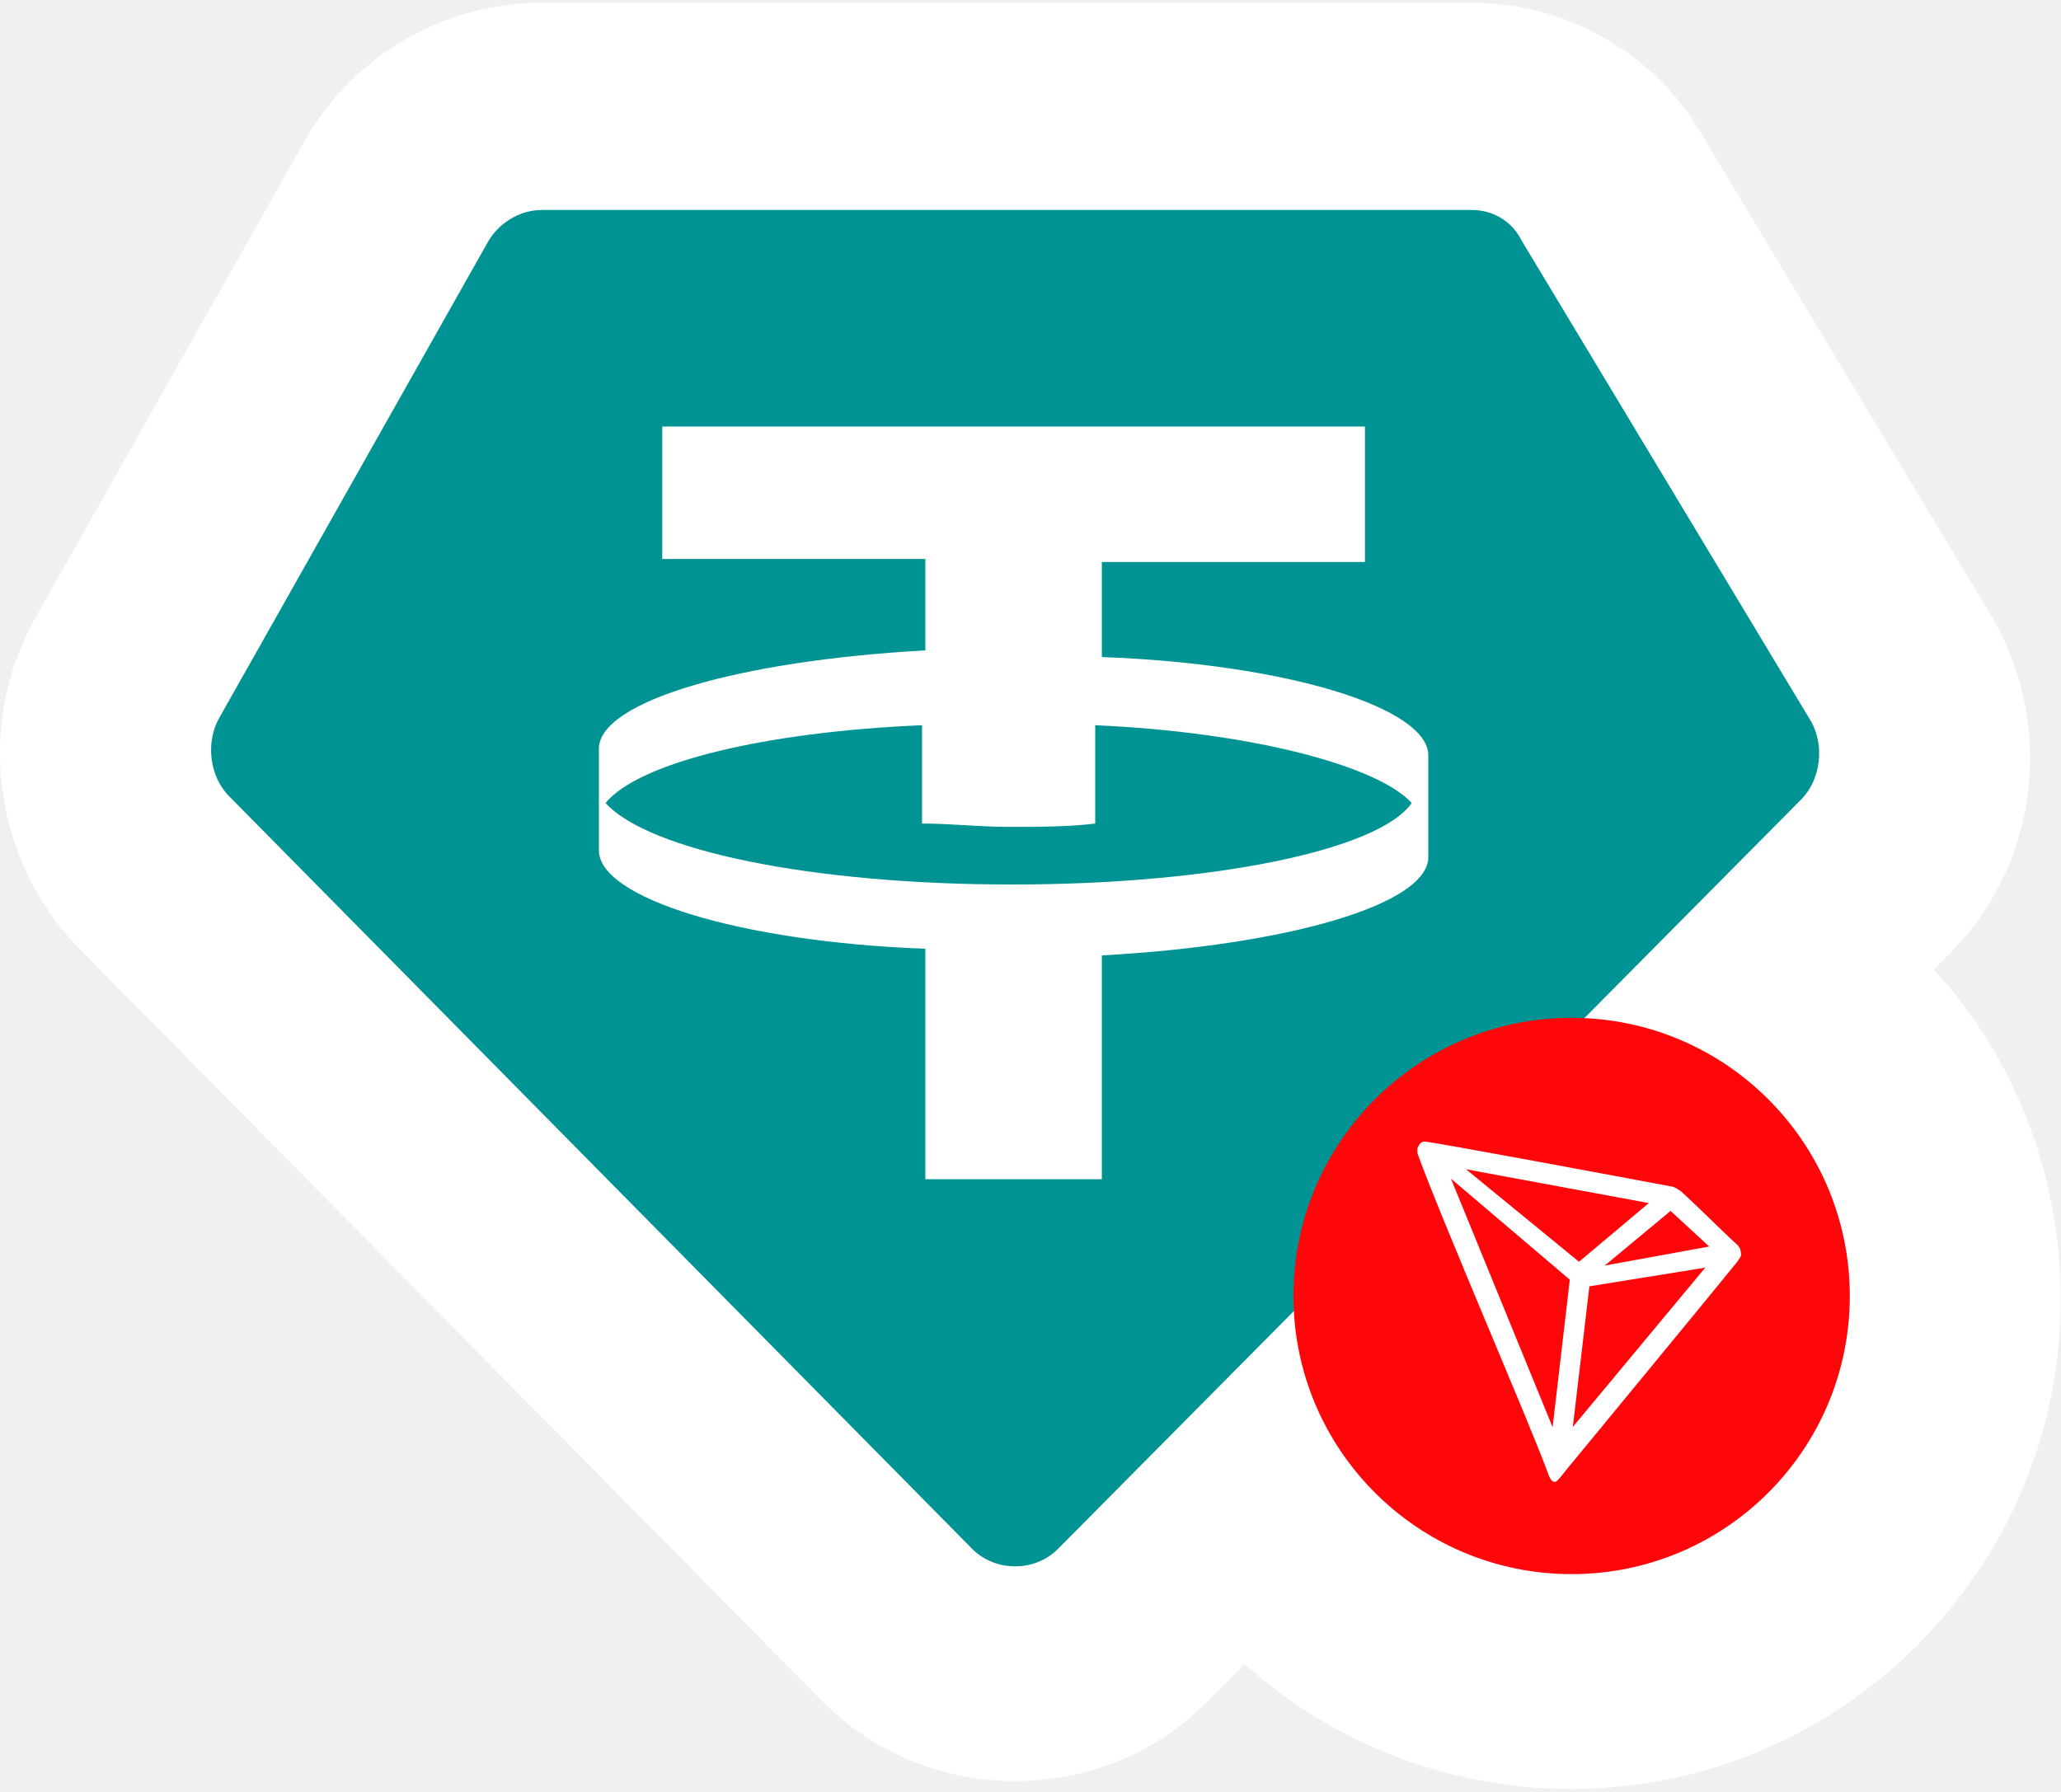
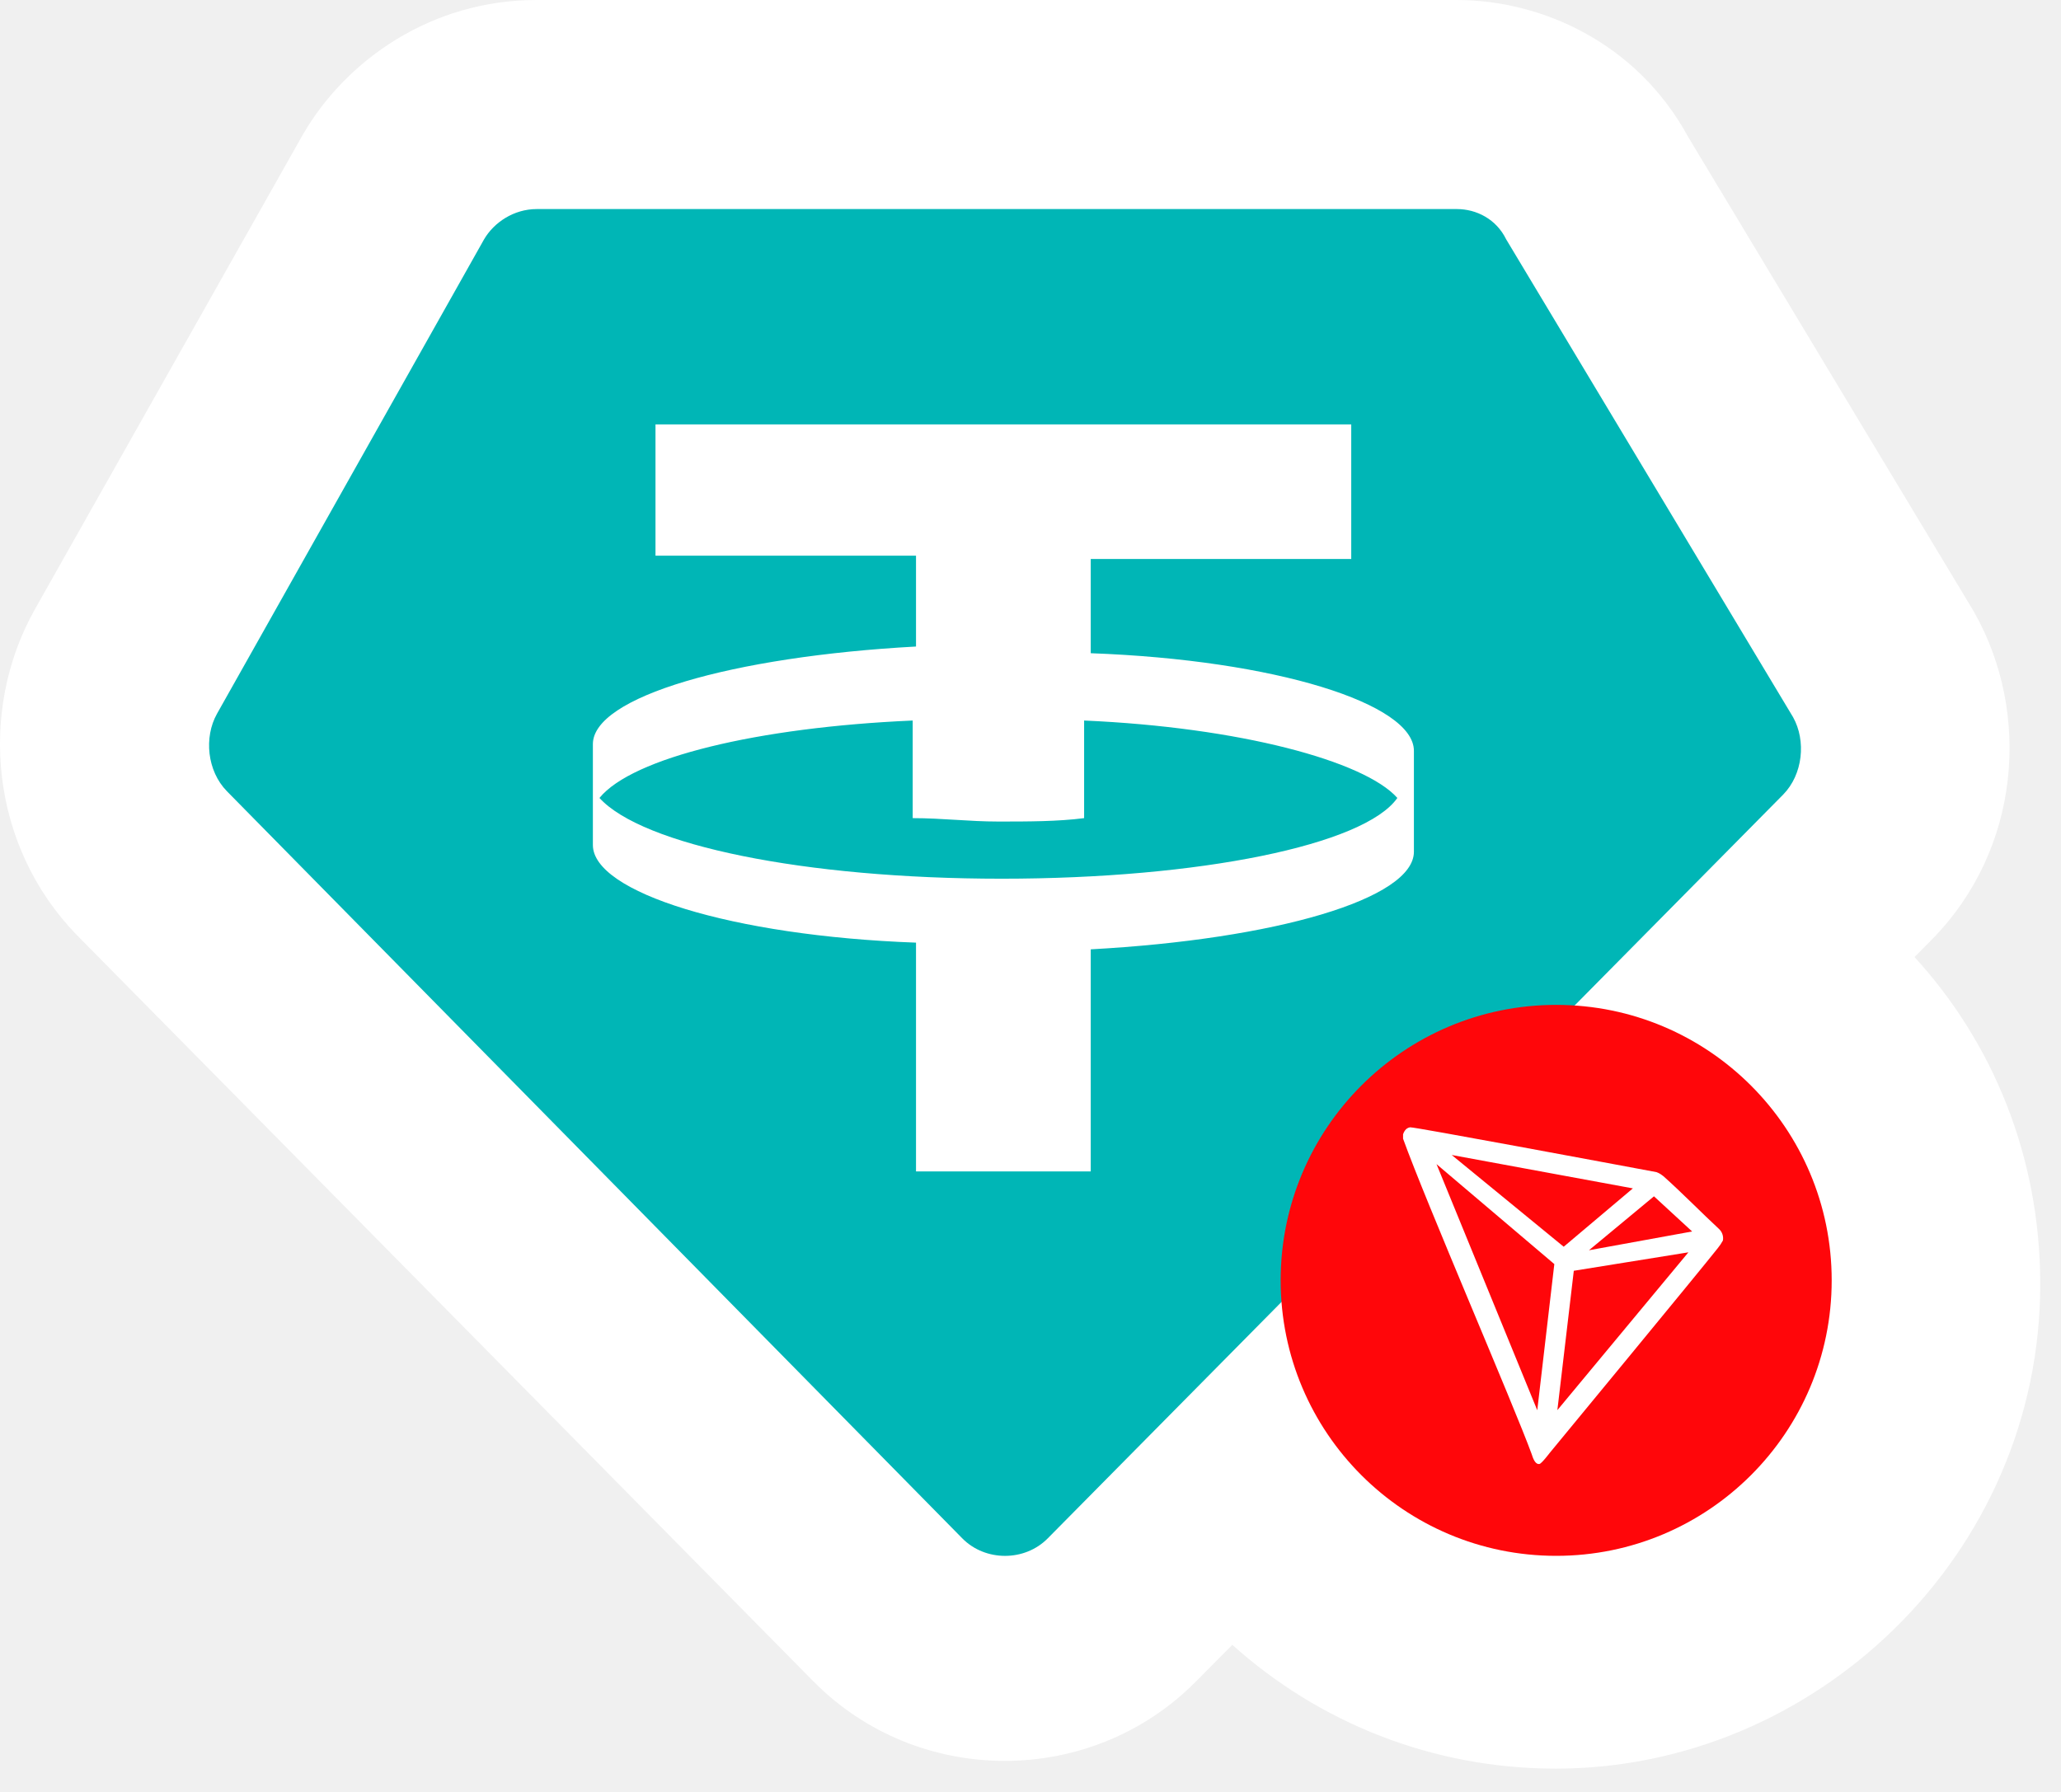
- <svg xmlns="http://www.w3.org/2000/svg" id="a" viewBox="0 0 68.31 59.39">
-   <path d="M64.1,32.13l.58-.58c2.83-2.88,3.43-7.36,1.42-10.97l-9.57-15.91C54.98,1.84,52.01.09,48.76.09h-30.8c-3.21,0-6.2,1.72-7.8,4.47L1.15,20.52c-1.96,3.52-1.38,7.98,1.46,10.91l24.6,24.92c1.7,1.73,3.98,2.69,6.43,2.69h0c2.45,0,4.73-.95,6.41-2.67l1.2-1.21c2.94,2.64,6.77,4.14,10.83,4.14,8.94,0,16.22-7.28,16.22-16.22,0-4.14-1.52-8.02-4.21-10.95Z" fill="#fff" stroke-width="0" />
-   <path d="M18.66,10.29h29.98l-1.87,28.1-13.11,1.87-13.11-1.87-1.87-28.1Z" fill="#fff" stroke-width="0" />
-   <path d="M48.77,6.96h-30.8c-.77,0-1.43.45-1.77,1.01l-8.94,15.84c-.44.79-.33,1.91.33,2.58l24.62,24.94c.77.79,2.1.79,2.87,0l24.62-24.83c.66-.67.77-1.8.33-2.58l-9.6-15.95c-.33-.67-.99-1.01-1.65-1.01ZM21.95,14.04v4.49h8.72v3.03c-6.18.34-10.82,1.69-10.82,3.26v3.37c0,1.57,4.64,3.03,10.82,3.26v7.64h5.85v-7.42c6.18-.34,10.82-1.69,10.82-3.26v-3.37c0-1.57-4.64-3.03-10.82-3.26v-3.15h8.72v-4.49h-23.29v-.11ZM33.54,29.32c-6.62,0-12.03-1.12-13.47-2.7,1.1-1.35,5.3-2.36,10.49-2.58v3.26c.99,0,1.88.11,2.87.11s1.99,0,2.87-.11v-3.26c5.19.23,9.38,1.35,10.49,2.58-1.1,1.57-6.62,2.7-13.24,2.7Z" fill="#009393" fill-rule="evenodd" stroke-width="0" />
-   <circle cx="52.09" cy="42.96" r="9.22" fill="#ff060a" stroke-width="0" />
-   <path d="M57.54,41.23c-.53-.49-1.26-1.23-1.85-1.76l-.04-.02c-.06-.05-.12-.08-.2-.11-1.44-.27-8.12-1.52-8.25-1.5-.04,0-.07.02-.1.04l-.03.03s-.07.09-.09.15v.02s0,.13,0,.13v.02c.75,2.09,3.72,8.95,4.31,10.56.04.11.1.32.23.33h.03c.07,0,.35-.38.35-.38,0,0,5.1-6.19,5.62-6.84.07-.08.13-.17.18-.26.01-.07,0-.15-.02-.22-.02-.07-.07-.13-.12-.18ZM53.19,41.95l2.18-1.81,1.28,1.18-3.45.63ZM52.34,41.83l-3.75-3.07,6.06,1.12-2.32,1.95ZM52.68,42.64l3.84-.62-4.39,5.28.55-4.67ZM48.09,39.07l3.94,3.35-.57,4.89-3.37-8.24Z" fill="#fff" stroke-width="0" />
+ <svg xmlns="http://www.w3.org/2000/svg" width="69" height="60" viewBox="0 0 69 60" fill="none">
+   <path fill-rule="evenodd" clip-rule="evenodd" d="M64.096 32.045C66.705 34.897 68.305 38.713 68.305 42.998C68.305 52.037 60.797 59.22 52.083 59.22C47.916 59.22 44.124 57.65 41.257 55.074L40.058 56.283C36.546 59.856 30.72 59.854 27.211 56.276L2.586 31.323L2.565 31.301C-0.338 28.308 -0.73 23.8 1.151 20.433L1.158 20.419L10.124 4.534L10.147 4.494C11.613 1.975 14.477 0 17.96 0H48.763C51.637 0 54.816 1.454 56.517 4.583L66.07 20.457L66.125 20.556C67.977 23.872 67.671 28.419 64.673 31.463L64.665 31.471L64.096 32.045Z" fill="white" />
+   <path d="M18.658 10.33H48.637L46.763 38.435L33.647 40.309L20.532 38.435L18.658 10.33Z" fill="white" />
+   <path fill-rule="evenodd" clip-rule="evenodd" d="M48.771 7H17.971C17.199 7 16.536 7.45 16.206 8.014L7.264 23.9C6.823 24.688 6.934 25.815 7.595 26.491L32.212 51.505C32.984 52.293 34.31 52.293 35.082 51.505L59.699 26.605C60.362 25.928 60.471 24.803 60.03 24.013L50.425 8.014C50.095 7.339 49.434 7 48.771 7ZM21.945 14.1V18.606H30.667V21.648C24.484 21.985 19.849 23.339 19.849 24.916V28.295C19.849 29.873 24.486 31.337 30.667 31.563V39.224H36.517V31.787C42.699 31.45 47.336 30.097 47.336 28.519V25.14C47.336 23.563 42.699 22.098 36.517 21.872V18.717H45.238V14.211H21.945V14.1ZM33.536 29.422C26.912 29.422 21.504 28.295 20.069 26.718C21.173 25.366 25.369 24.352 30.556 24.126V27.394C31.549 27.394 32.432 27.508 33.425 27.508C34.419 27.508 35.412 27.508 36.295 27.394V24.126C41.484 24.352 45.678 25.477 46.782 26.718C45.68 28.295 40.16 29.422 33.536 29.422Z" fill="#00B6B6" />
+   <circle cx="52.099" cy="42.871" r="9.224" fill="#FF060A" />
+   <path d="M57.542 41.142C57.013 40.654 56.282 39.909 55.687 39.381L55.652 39.356C55.593 39.309 55.527 39.272 55.456 39.247C54.021 38.979 47.339 37.73 47.209 37.746C47.172 37.751 47.137 37.765 47.106 37.785L47.073 37.811C47.032 37.853 47.001 37.904 46.981 37.959L46.973 37.982V38.107V38.127C47.725 40.221 50.695 47.082 51.28 48.692C51.315 48.802 51.382 49.01 51.507 49.02H51.535C51.602 49.02 51.887 48.643 51.887 48.643C51.887 48.643 56.989 42.457 57.505 41.798C57.572 41.717 57.631 41.629 57.681 41.537C57.694 41.465 57.688 41.391 57.663 41.321C57.639 41.252 57.597 41.191 57.542 41.142ZM53.196 41.863L55.373 40.057L56.651 41.234L53.196 41.863ZM52.351 41.745L48.602 38.673L54.667 39.791L52.351 41.745ZM52.689 42.55L56.526 41.932L52.139 47.216L52.689 42.55ZM48.093 38.979L52.037 42.326L51.466 47.22L48.093 38.979Z" fill="white" />
</svg>
